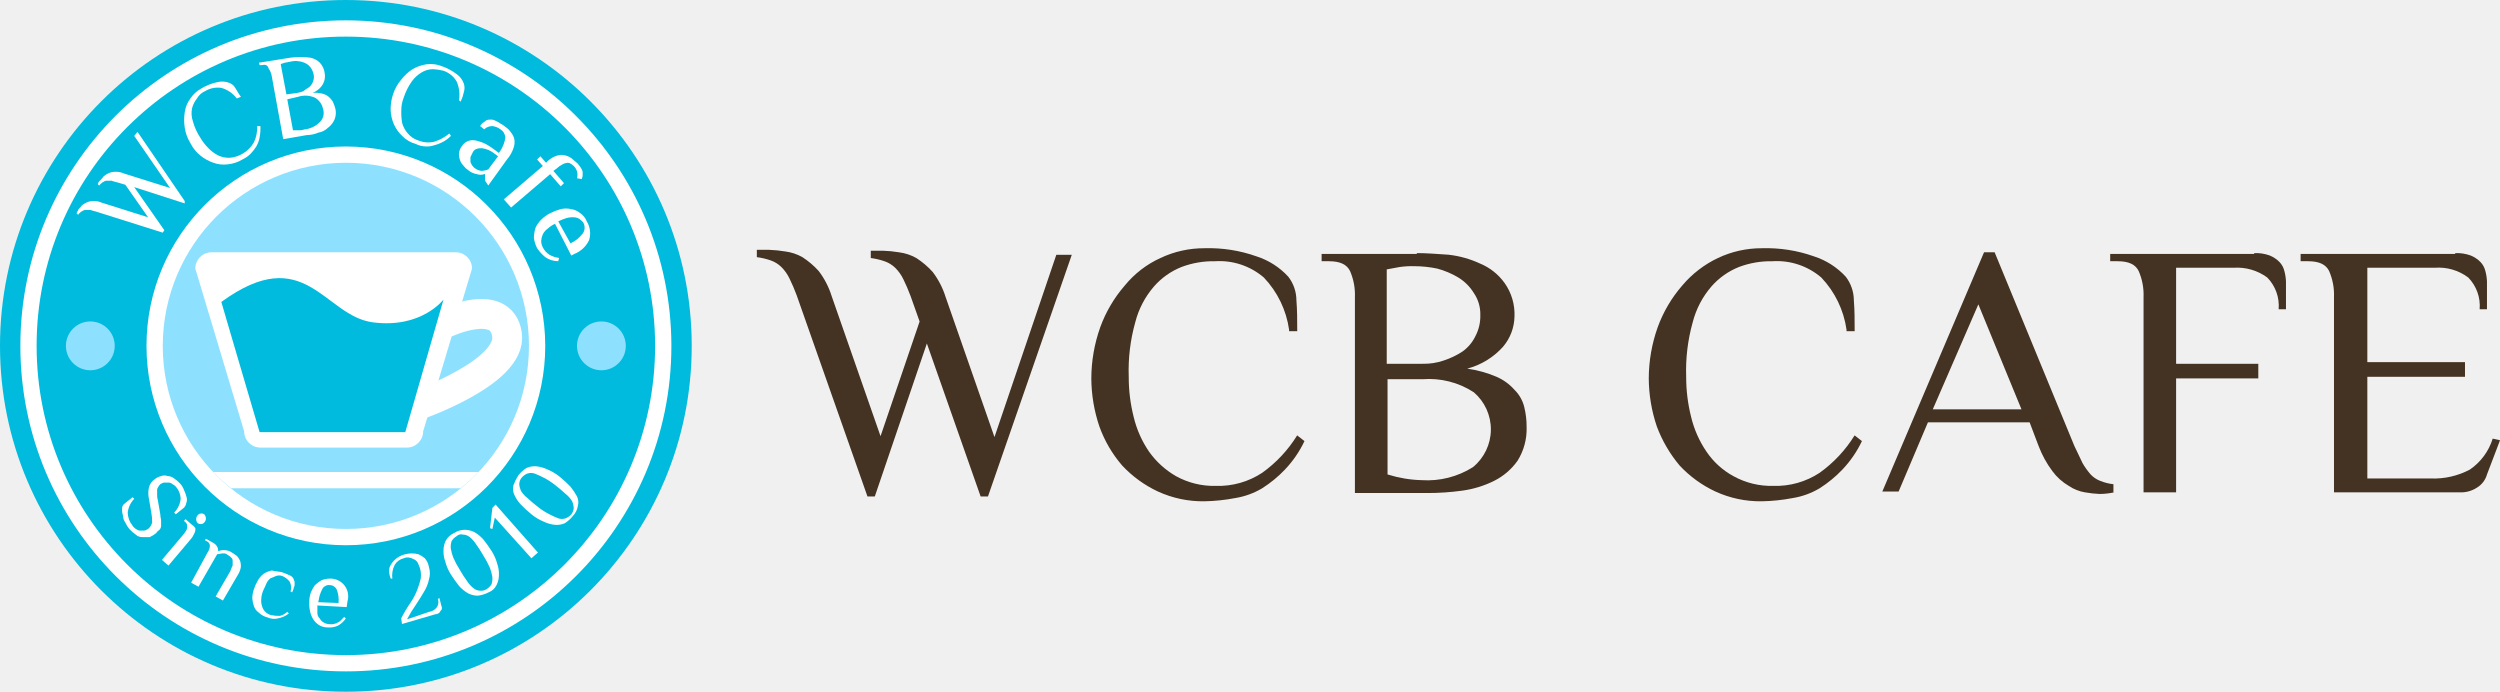
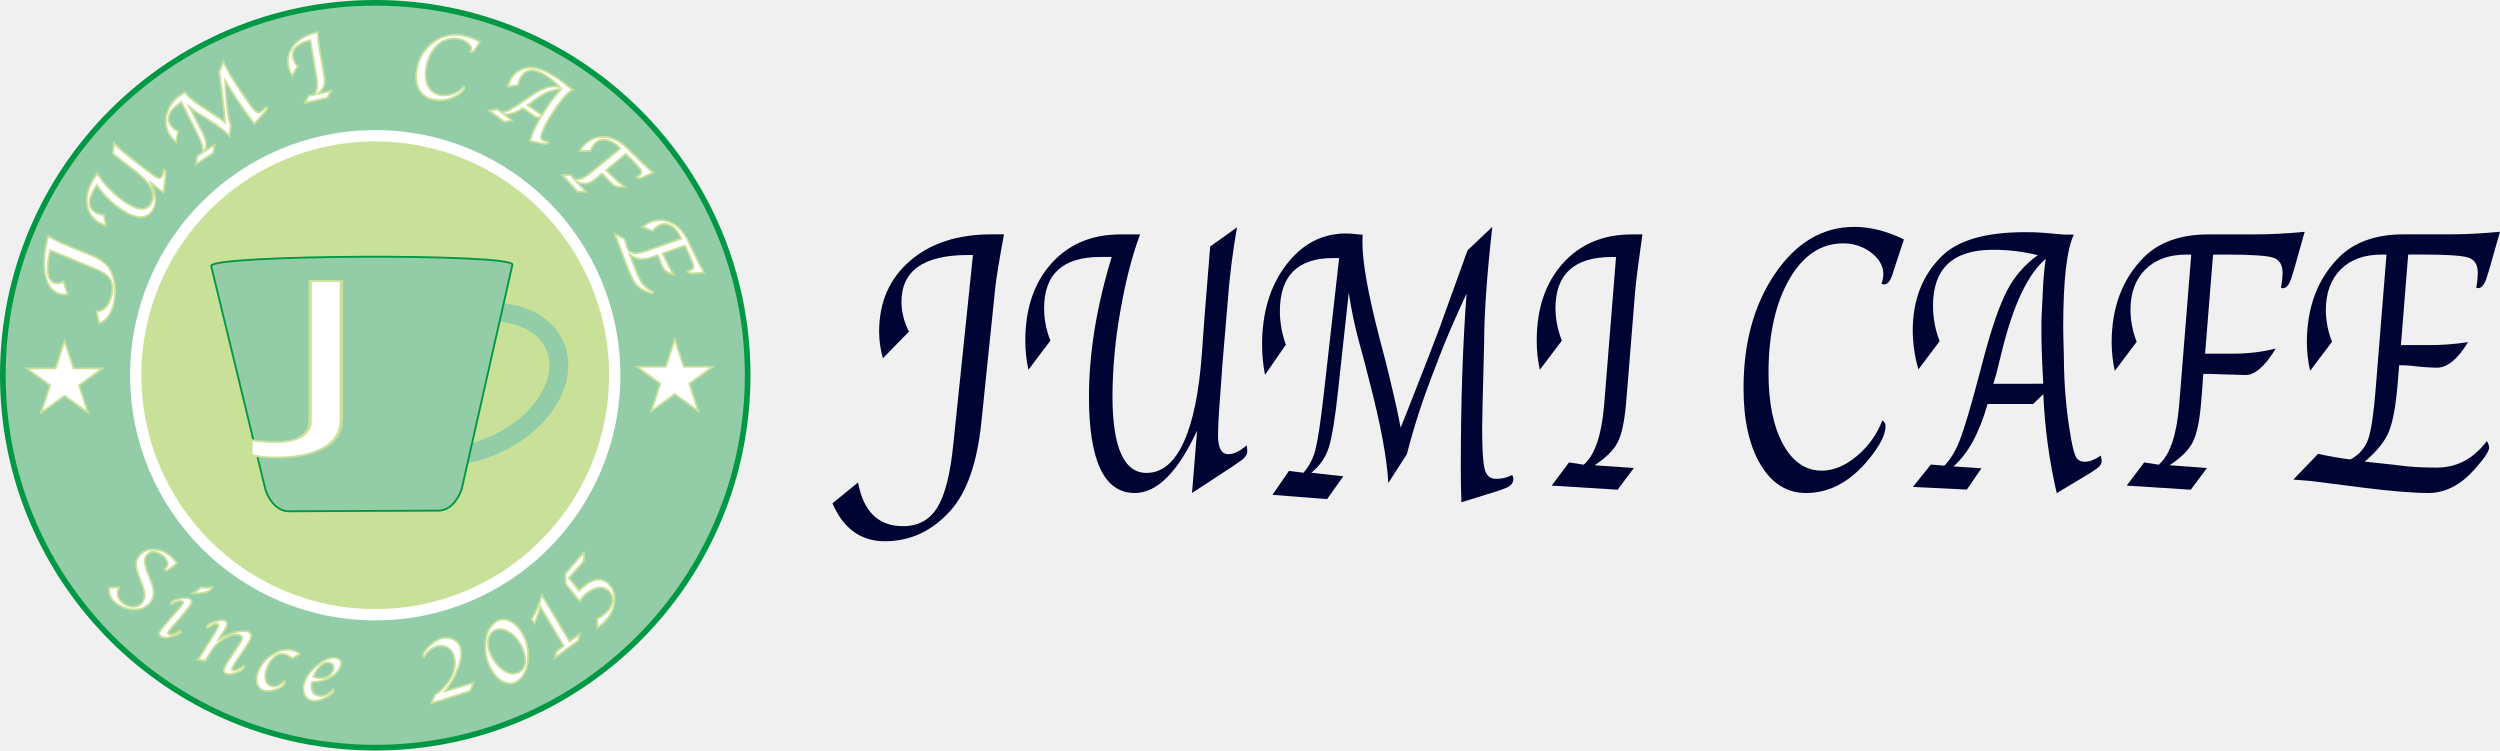
- <svg xmlns="http://www.w3.org/2000/svg" id="Group_23" data-name="Group 23" viewBox="0 0 209.252 57.898">
+ <svg xmlns="http://www.w3.org/2000/svg" id="レイヤー_1" data-name="レイヤー 1" viewBox="0 0 1326.75 398.28">
  <defs>
-     <style>
-       .cls-1 {
-         fill: #432;
-       }
- 
-       .cls-2 {
-         fill: #fff;
-       }
- 
-       .cls-3 {
-         fill: #0bd;
-       }
- 
-       .cls-4 {
-         fill: #8de1ff;
-       }
- 
-       .cls-5 {
-         fill: none;
-         stroke: #fff;
-         stroke-width: 2.5px;
-       }
-     </style>
+     <style>.cls-1,.cls-4{fill:#92cda8;stroke:#009844;}.cls-1,.cls-2,.cls-3,.cls-4,.cls-5,.cls-6,.cls-7{stroke-miterlimit:10;}.cls-1{stroke-width:3px;}.cls-2,.cls-3{fill:#c9e099;}.cls-2{stroke:#fff;stroke-width:6px;}.cls-3{stroke:#92cda8;stroke-width:10px;}.cls-5{font-size:103.67px;font-family:MonotypeCorsiva, Monotype Corsiva;}.cls-5,.cls-6,.cls-7{fill:#fff;stroke:#c9e099;}.cls-7{font-size:52.29px;font-family:KozGoPr6N-Regular-83pv-RKSJ-H, Kozuka Gothic Pr6N;}.cls-8{fill:#000432;}</style>
  </defs>
-   <g id="Group_18" data-name="Group 18" transform="translate(63.348 20.775)">
-     <path id="Path_15" data-name="Path 15" class="cls-1" d="M96.338,34.514a15,15,0,0,0-.613-1.43,3.419,3.419,0,0,0-.681-.954,2.4,2.4,0,0,0-.886-.545A5.769,5.769,0,0,0,93,31.313V30.7h1.022a10.238,10.238,0,0,1,1.362.136,3.941,3.941,0,0,1,1.43.477,6.852,6.852,0,0,1,1.362,1.158,6.8,6.8,0,0,1,1.09,2.112L103.354,46.3l3.27-9.6-.749-2.112a15,15,0,0,0-.613-1.43,3.419,3.419,0,0,0-.681-.954,2.4,2.4,0,0,0-.886-.545,5.769,5.769,0,0,0-1.158-.272v-.613h1.022a10.237,10.237,0,0,1,1.362.136,3.941,3.941,0,0,1,1.43.477,6.852,6.852,0,0,1,1.362,1.158,6.8,6.8,0,0,1,1.09,2.112l4.087,11.716,5.177-15.258h1.294l-7.016,20.23h-.613l-4.5-12.806-4.359,12.806h-.613Z" transform="translate(-93 -30.564)" />
-     <path id="Path_16" data-name="Path 16" class="cls-1" d="M150.652,37.312a7.954,7.954,0,0,0-2.112-4.359,5.715,5.715,0,0,0-4.087-1.362,7.525,7.525,0,0,0-2.793.477,6.012,6.012,0,0,0-2.316,1.635,7.367,7.367,0,0,0-1.567,3,14.961,14.961,0,0,0-.545,4.564,13.573,13.573,0,0,0,.409,3.338,8.745,8.745,0,0,0,1.294,2.929,7.148,7.148,0,0,0,2.248,2.043,6.552,6.552,0,0,0,3.338.817A6.665,6.665,0,0,0,148.4,49.3a10.873,10.873,0,0,0,2.929-3.133l.613.477a9.166,9.166,0,0,1-1.635,2.384,10.128,10.128,0,0,1-1.907,1.567,6.358,6.358,0,0,1-2.248.817,15.089,15.089,0,0,1-2.588.272,9.007,9.007,0,0,1-3.883-.817,9.709,9.709,0,0,1-3-2.18,10.334,10.334,0,0,1-1.907-3.27A12.745,12.745,0,0,1,134.1,41.4a12.918,12.918,0,0,1,.749-4.291,11.132,11.132,0,0,1,2.043-3.474,8.276,8.276,0,0,1,3-2.316,8.533,8.533,0,0,1,3.678-.817,11.962,11.962,0,0,1,4.359.681,6.179,6.179,0,0,1,2.657,1.7,3.253,3.253,0,0,1,.681,1.975c.068.817.068,1.7.068,2.588h-.681Z" transform="translate(-106.104 -30.5)" />
-     <path id="Path_17" data-name="Path 17" class="cls-1" d="M170.37,31.1c.817,0,1.635.068,2.657.136a8.541,8.541,0,0,1,2.657.749,4.756,4.756,0,0,1,2.043,1.635,4.529,4.529,0,0,1,.817,2.793,4.008,4.008,0,0,1-.954,2.52,6.114,6.114,0,0,1-3,1.839,9.678,9.678,0,0,1,2.452.681,4.269,4.269,0,0,1,1.5,1.09,3.031,3.031,0,0,1,.817,1.43,6.862,6.862,0,0,1,.2,1.7,5,5,0,0,1-.749,2.793,5.284,5.284,0,0,1-1.975,1.7,8.625,8.625,0,0,1-2.657.817,21.17,21.17,0,0,1-2.929.2h-6.062V34.778a4.976,4.976,0,0,0-.409-2.18c-.272-.545-.817-.817-1.771-.817H162.4v-.613h7.97Zm.477,9.264a5.079,5.079,0,0,0,1.771-.272,6.63,6.63,0,0,0,1.567-.749,3.368,3.368,0,0,0,1.09-1.294,3.583,3.583,0,0,0,.409-1.771,3.1,3.1,0,0,0-.545-1.839,3.918,3.918,0,0,0-1.294-1.294,6.932,6.932,0,0,0-1.771-.749,9.581,9.581,0,0,0-1.907-.2,7.4,7.4,0,0,0-1.226.068c-.409.068-.749.136-1.09.2v7.9Zm-2.929,1.226v8.038a10.886,10.886,0,0,0,1.43.341,10.162,10.162,0,0,0,1.43.136,7.149,7.149,0,0,0,4.291-1.09,4.085,4.085,0,0,0,.068-6.267,6.879,6.879,0,0,0-4.291-1.09h-2.929Z" transform="translate(-115.128 -30.691)" />
-     <path id="Path_18" data-name="Path 18" class="cls-1" d="M219.152,37.312a7.954,7.954,0,0,0-2.112-4.359,5.715,5.715,0,0,0-4.087-1.362,7.525,7.525,0,0,0-2.793.477,6.013,6.013,0,0,0-2.316,1.635,7.367,7.367,0,0,0-1.567,3,14.962,14.962,0,0,0-.545,4.564,13.574,13.574,0,0,0,.409,3.338,8.745,8.745,0,0,0,1.294,2.929,6.423,6.423,0,0,0,2.248,2.043,6.552,6.552,0,0,0,3.338.817A6.665,6.665,0,0,0,216.9,49.3a10.873,10.873,0,0,0,2.929-3.133l.613.477a9.166,9.166,0,0,1-1.635,2.384,10.128,10.128,0,0,1-1.907,1.567,6.357,6.357,0,0,1-2.248.817,15.089,15.089,0,0,1-2.588.272,9.007,9.007,0,0,1-3.883-.817,9.709,9.709,0,0,1-3-2.18,11.148,11.148,0,0,1-1.907-3.27A12.745,12.745,0,0,1,202.6,41.4a12.919,12.919,0,0,1,.749-4.291,11.133,11.133,0,0,1,2.043-3.474,8.892,8.892,0,0,1,3-2.316,8.533,8.533,0,0,1,3.678-.817,11.962,11.962,0,0,1,4.359.681,6.179,6.179,0,0,1,2.656,1.7,3.253,3.253,0,0,1,.681,1.975c.068.886.068,1.7.068,2.588h-.681Z" transform="translate(-127.945 -30.5)" />
-     <path id="Path_19" data-name="Path 19" class="cls-1" d="M250.713,51.094a6.109,6.109,0,0,1-1.226.136,9.57,9.57,0,0,1-1.226-.136,3.377,3.377,0,0,1-1.362-.545,4.547,4.547,0,0,1-1.362-1.226,8.634,8.634,0,0,1-1.158-2.112l-.749-1.975h-8.514l-2.452,5.79H231.3L239.814,31h.886l6.675,16.212c.272.545.477,1.022.681,1.43a5.768,5.768,0,0,0,.681.954,2.156,2.156,0,0,0,.817.545,4.238,4.238,0,0,0,1.09.272v.681Zm-15.19-6.948h7.425l-3.61-8.787Z" transform="translate(-137.096 -30.659)" />
-     <path id="Path_20" data-name="Path 20" class="cls-1" d="M271.357,31.1a3.433,3.433,0,0,1,1.294.2,2.45,2.45,0,0,1,.817.545,1.624,1.624,0,0,1,.409.749,3.985,3.985,0,0,1,.136.886V35.8H273.4a3.4,3.4,0,0,0-.954-2.657,4.266,4.266,0,0,0-2.793-.817h-4.836v8.038h6.88V41.59h-6.88v9.536h-2.725V34.778a4.977,4.977,0,0,0-.409-2.18c-.272-.545-.817-.817-1.771-.817H259.3v-.613h12.056Z" transform="translate(-146.023 -30.691)" />
-     <path id="Path_21" data-name="Path 21" class="cls-1" d="M295.642,31.1a3.433,3.433,0,0,1,1.294.2,2.449,2.449,0,0,1,.817.545,1.624,1.624,0,0,1,.409.749,3.987,3.987,0,0,1,.136.886V35.8h-.613a3.4,3.4,0,0,0-.954-2.657,4.142,4.142,0,0,0-2.793-.817h-5.654v7.9h8.174v1.226h-8.174v8.514H293.6a6.449,6.449,0,0,0,3.27-.749,4.89,4.89,0,0,0,1.907-2.588l.613.136-1.09,2.861a1.88,1.88,0,0,1-.817,1.09,2.447,2.447,0,0,1-1.5.409h-10.49V34.778a4.977,4.977,0,0,0-.409-2.18c-.272-.545-.817-.817-1.771-.817H282.7v-.613h12.942Z" transform="translate(-153.484 -30.691)" />
-   </g>
-   <g id="Group_22" data-name="Group 22">
-     <path id="Intersection_1_2_" class="cls-2" d="M29.7,59.362A14.227,14.227,0,0,1,28.2,58H50.406a14.226,14.226,0,0,1-1.5,1.362Z" transform="translate(-8.991 -18.493)" />
-     <circle id="Ellipse_11_3_" class="cls-3" cx="28.949" cy="28.949" r="28.949" />
-     <g id="Ellipse_11_2_" transform="translate(1.703 1.703)">
-       <circle id="Ellipse_13" data-name="Ellipse 13" class="cls-3" cx="26.565" cy="26.565" r="26.565" transform="translate(0.681 0.681)" />
-       <g id="Group_19" data-name="Group 19">
-         <path id="Path_22" data-name="Path 22" class="cls-2" d="M29.746,3.862A25.884,25.884,0,1,1,3.862,29.746,25.873,25.873,0,0,1,29.746,3.862m0-1.362A27.246,27.246,0,1,0,56.993,29.746,27.283,27.283,0,0,0,29.746,2.5Z" transform="translate(-2.5 -2.5)" />
-       </g>
-     </g>
-     <g id="Ellipse_11_1_" transform="translate(12.261 12.261)">
-       <circle id="Ellipse_14" data-name="Ellipse 14" class="cls-4" cx="16.007" cy="16.007" r="16.007" transform="translate(0.681 0.681)" />
-       <path id="Path_23" data-name="Path 23" class="cls-2" d="M34.688,19.362A15.326,15.326,0,1,1,19.362,34.688,15.349,15.349,0,0,1,34.688,19.362m0-1.362A16.688,16.688,0,1,0,51.377,34.688,16.715,16.715,0,0,0,34.688,18Z" transform="translate(-18 -18)" />
-     </g>
-     <path id="Path_13_1_" class="cls-5" d="M53.52,39.341s4.7-2.248,5.177.954S51,46.289,51,46.289" transform="translate(-16.261 -12.299)" />
-     <path id="Path_11_1_" class="cls-2" d="M25.362,31H45.8a1.366,1.366,0,0,1,1.362,1.362L43.072,45.985a1.366,1.366,0,0,1-1.362,1.362H29.449a1.366,1.366,0,0,1-1.362-1.362L24,32.362A1.366,1.366,0,0,1,25.362,31Z" transform="translate(-7.652 -9.884)" />
-     <path id="Path_14_1_" class="cls-3" d="M27.2,36.168c-.068-.2,3.2,10.9,3.2,10.9H42.594l3.2-11.1s-1.839,2.452-5.926,1.907S34.215,31.059,27.2,36.168Z" transform="translate(-8.672 -10.897)" />
-     <path id="Intersection_1_1_" class="cls-2" d="M27.7,59.362A14.226,14.226,0,0,1,26.2,58H48.406a14.226,14.226,0,0,1-1.5,1.362Z" transform="translate(-8.354 -18.493)" />
-     <g id="Group_20" data-name="Group 20" transform="translate(6.403 4.768)">
-       <path id="Path_24" data-name="Path 24" class="cls-2" d="M11.035,22.875a4.341,4.341,0,0,1-.477-.136h-.409c-.136,0-.2.068-.341.136-.068.068-.2.136-.272.272L9.4,23.012a.238.238,0,0,0,.068-.136.211.211,0,0,0,.068-.136c.068-.136.2-.2.272-.341a1.425,1.425,0,0,1,.409-.272,1.283,1.283,0,0,1,.545-.136,1.6,1.6,0,0,1,.749.136l3.883,1.226-1.907-2.725-.681-.2a4.34,4.34,0,0,1-.477-.136H11.92c-.136,0-.2.068-.341.136-.068.068-.2.136-.272.272l-.136-.136a.238.238,0,0,0,.068-.136c.068-.068.068-.136.136-.136.068-.136.2-.2.272-.341a1.425,1.425,0,0,1,.409-.272,1.283,1.283,0,0,1,.545-.136,1.6,1.6,0,0,1,.749.136L17.233,20.9l-3-4.359.272-.341,3.951,5.79v.2l-4.223-1.362,2.52,3.61-.136.2Z" transform="translate(-9.4 -9.933)" />
-       <path id="Path_25" data-name="Path 25" class="cls-2" d="M27.036,11.441a2.465,2.465,0,0,0-1.294-.886,2.057,2.057,0,0,0-1.362.272,1.491,1.491,0,0,0-.681.613,2.3,2.3,0,0,0-.409.817,2.05,2.05,0,0,0,.068,1.09,4.7,4.7,0,0,0,.613,1.362,4.373,4.373,0,0,0,.681.886,3.2,3.2,0,0,0,.817.613,2.176,2.176,0,0,0,.954.2,2.5,2.5,0,0,0,1.09-.341,2.561,2.561,0,0,0,.954-.954,2.869,2.869,0,0,0,.272-1.362h.272a4.189,4.189,0,0,1-.068.954,2.44,2.44,0,0,1-.272.749,3.743,3.743,0,0,1-.477.613,2.446,2.446,0,0,1-.681.477,2.9,2.9,0,0,1-1.226.409,2.535,2.535,0,0,1-1.226-.136,3.455,3.455,0,0,1-1.09-.613,3.016,3.016,0,0,1-.817-1.022,3.338,3.338,0,0,1-.477-1.294,4.117,4.117,0,0,1,0-1.294,2.473,2.473,0,0,1,.477-1.158,2.551,2.551,0,0,1,.886-.817,4.373,4.373,0,0,1,1.362-.545,1.669,1.669,0,0,1,1.022.068.916.916,0,0,1,.477.409c.136.2.272.477.477.749Z" transform="translate(-13.617 -7.967)" />
-       <path id="Path_26" data-name="Path 26" class="cls-2" d="M34.388,7.068a5.79,5.79,0,0,1,1.771,0,1.624,1.624,0,0,1,.749.409,1.54,1.54,0,0,1,.409.886,1.362,1.362,0,0,1-.136.886A1.67,1.67,0,0,1,36.3,10a2.807,2.807,0,0,1,.817.068,1.369,1.369,0,0,1,.545.272,1.806,1.806,0,0,1,.341.409,4.693,4.693,0,0,1,.2.545,1.5,1.5,0,0,1-.068.954,1.73,1.73,0,0,1-.545.681,1.554,1.554,0,0,1-.817.409,2.4,2.4,0,0,1-.954.2l-1.975.341L32.89,8.635a1.581,1.581,0,0,0-.272-.681c-.068-.272-.272-.341-.545-.272h-.2l-.068-.2ZM35.07,10c.2-.068.409-.068.545-.2s.341-.2.477-.341a1.1,1.1,0,0,0,.272-.477.945.945,0,0,0,0-.613,1.369,1.369,0,0,0-.272-.545,1.222,1.222,0,0,0-.477-.341A1.989,1.989,0,0,0,35,7.341a1.886,1.886,0,0,0-.613.068c-.136,0-.272.068-.409.068-.136.068-.272.068-.341.136l.477,2.52Zm-.886.545.477,2.588h.477a1.159,1.159,0,0,0,.477-.068,2.1,2.1,0,0,0,1.294-.613,1.06,1.06,0,0,0,.272-1.09,1.408,1.408,0,0,0-.681-.954,1.969,1.969,0,0,0-1.43-.068Z" transform="translate(-16.542 -7)" />
-       <path id="Path_27" data-name="Path 27" class="cls-2" d="M53.722,10.885a2.749,2.749,0,0,0-.2-1.567,2.048,2.048,0,0,0-1.09-.886,4.6,4.6,0,0,0-.954-.136,1.932,1.932,0,0,0-.886.272,2.726,2.726,0,0,0-.817.749,5.077,5.077,0,0,0-.681,1.362,2.824,2.824,0,0,0-.2,1.09,5.156,5.156,0,0,0,.068,1.022,2.243,2.243,0,0,0,.477.886,1.938,1.938,0,0,0,.954.613,2.131,2.131,0,0,0,1.294.068,3.694,3.694,0,0,0,1.226-.681l.136.2a2.607,2.607,0,0,1-.749.545,3.32,3.32,0,0,1-.749.272,1.691,1.691,0,0,1-.613.068,1.814,1.814,0,0,1-.817-.2,2.5,2.5,0,0,1-1.158-.681,3.07,3.07,0,0,1-.681-.954A3.254,3.254,0,0,1,48,11.7a3.966,3.966,0,0,1,.2-1.294,3.572,3.572,0,0,1,.681-1.226,3.887,3.887,0,0,1,.954-.886A3.354,3.354,0,0,1,51,7.887a2.535,2.535,0,0,1,1.226.136,4.589,4.589,0,0,1,1.294.681,1.616,1.616,0,0,1,.613.817,1.155,1.155,0,0,1,0,.681,3.84,3.84,0,0,1-.272.817Z" transform="translate(-21.707 -7.274)" />
-       <path id="Path_28" data-name="Path 28" class="cls-2" d="M58.58,19.809v-.545h-.068a.921.921,0,0,1-.613,0,1.549,1.549,0,0,1-.817-.409c-.136-.068-.2-.2-.341-.341a1.1,1.1,0,0,1-.272-.477,1.5,1.5,0,0,1-.068-.545,1.224,1.224,0,0,1,.272-.613,1.059,1.059,0,0,1,.545-.409,1.161,1.161,0,0,1,.681,0,3.32,3.32,0,0,1,.749.272,5.682,5.682,0,0,1,.817.545l.272.2a2.775,2.775,0,0,0,.409-.749,2.106,2.106,0,0,0,.136-.545.968.968,0,0,0-.136-.409c-.068-.136-.2-.2-.272-.272a1.438,1.438,0,0,0-.681-.272.976.976,0,0,0-.681.272l-.341-.272a.821.821,0,0,1,.341-.341.589.589,0,0,1,.409-.2h.272a1.151,1.151,0,0,1,.341.136,1.489,1.489,0,0,1,.341.2,1.425,1.425,0,0,1,.409.272,1.591,1.591,0,0,1,.477.477,1.369,1.369,0,0,1,.272.545,1.472,1.472,0,0,1-.068.749,2.794,2.794,0,0,1-.545.954l-1.567,2.18Zm1.09-2.043-.272-.2a2.14,2.14,0,0,0-1.09-.477c-.341,0-.613.068-.749.341l-.2.409v.341c0,.136.068.2.136.341.068.068.136.2.272.272a1.087,1.087,0,0,0,.545.2,1.6,1.6,0,0,0,.545-.136Z" transform="translate(-24.386 -9.455)" />
-       <path id="Path_29" data-name="Path 29" class="cls-2" d="M67.758,19.962a.94.94,0,0,0-.272-.2.41.41,0,0,0-.272-.068.968.968,0,0,0-.409.136,2.07,2.07,0,0,0-.477.341l-.272.2.886,1.022-.272.272-.885-1.022-3.27,2.793-.613-.681,3.27-2.793-.477-.545.272-.272.477.545.2-.2a2.046,2.046,0,0,1,.749-.409,1.161,1.161,0,0,1,.681,0,1.369,1.369,0,0,1,.545.272c.136.136.341.272.477.409.272.341.409.545.409.749v.272c0,.068-.068.2-.068.272l-.409-.068A1.013,1.013,0,0,0,67.758,19.962Z" transform="translate(-26.139 -10.834)" />
-       <path id="Path_30" data-name="Path 30" class="cls-2" d="M68.733,29.559,67.371,26.9a2.377,2.377,0,0,0-.613.409,1.277,1.277,0,0,0-.409.477,1.6,1.6,0,0,0-.136.545,1.283,1.283,0,0,0,.136.545,1.608,1.608,0,0,0,.545.613,2.3,2.3,0,0,0,.817.272l-.068.272a1.885,1.885,0,0,1-1.09-.341,3.57,3.57,0,0,1-.681-.749,2.6,2.6,0,0,1-.272-.886,3.419,3.419,0,0,1,.136-.817,2.446,2.446,0,0,1,.477-.681,3.024,3.024,0,0,1,.749-.545,4.729,4.729,0,0,1,.886-.341,1.944,1.944,0,0,1,.885,0,1.512,1.512,0,0,1,.749.341,1.423,1.423,0,0,1,.545.681,1.921,1.921,0,0,1,.2,1.567,2.277,2.277,0,0,1-1.226,1.158Zm-.068-1.022a2.662,2.662,0,0,0,1.022-.817.838.838,0,0,0,.068-.886c-.068-.136-.2-.2-.341-.341a.985.985,0,0,0-.477-.136,1.886,1.886,0,0,0-.613.068,4.7,4.7,0,0,0-.681.272Z" transform="translate(-27.319 -12.938)" />
-     </g>
-     <g id="Group_21" data-name="Group 21" transform="translate(10.217 39.03)">
-       <path id="Path_31" data-name="Path 31" class="cls-2" d="M17.861,63.244a2.39,2.39,0,0,1-.545.341H16.7a.773.773,0,0,1-.545-.2,3.412,3.412,0,0,1-.545-.477,2.39,2.39,0,0,1-.341-.545,1.1,1.1,0,0,1-.2-.613A1.5,1.5,0,0,1,15,61.2a.485.485,0,0,1,.2-.409l.681-.545.136.136a1.981,1.981,0,0,0-.545,1.158,1.812,1.812,0,0,0,.409,1.09c.068.136.2.2.272.272.136.068.2.136.341.136h.341c.136,0,.2-.068.341-.136a.936.936,0,0,0,.341-.545,3.909,3.909,0,0,0-.068-.817l-.2-1.158a2.195,2.195,0,0,1,0-.954,1.152,1.152,0,0,1,.477-.681,1.369,1.369,0,0,1,.545-.272.752.752,0,0,1,.545,0,.906.906,0,0,1,.545.2,2.963,2.963,0,0,1,.477.409,1.483,1.483,0,0,1,.341.545,2.8,2.8,0,0,1,.2.545.752.752,0,0,1,0,.545.777.777,0,0,1-.2.409l-.681.545-.136-.136a1.981,1.981,0,0,0,.545-1.158,1.636,1.636,0,0,0-.409-1.022.94.94,0,0,0-.272-.2.52.52,0,0,0-.341-.136h-.341c-.136,0-.2.068-.341.136a.94.94,0,0,0-.2.272.41.41,0,0,0-.068.272v.341A1.33,1.33,0,0,0,18,60.52l.2,1.158c0,.2.068.409.068.545v.409a.52.52,0,0,1-.136.341C18.065,63.04,17.929,63.108,17.861,63.244Z" transform="translate(-15 -57.659)" />
-       <path id="Path_32" data-name="Path 32" class="cls-2" d="M20.445,67.459l-.545-.477,1.839-2.18c.136-.2.272-.341.272-.545s0-.341-.2-.477l-.068-.068.136-.136.545.477c.136.068.2.2.272.272v.2a1.151,1.151,0,0,1-.136.341,1.425,1.425,0,0,1-.272.409Zm3-3.61a.354.354,0,0,1-.272.136.41.41,0,0,1-.272-.068.494.494,0,0,1,0-.681.354.354,0,0,1,.272-.136.41.41,0,0,1,.272.068.52.52,0,0,1,.136.341A.44.44,0,0,1,23.442,63.849Z" transform="translate(-16.562 -59.149)" />
-       <path id="Path_33" data-name="Path 33" class="cls-2" d="M24.862,67.358a1.087,1.087,0,0,0,.2-.545.424.424,0,0,0-.272-.409l-.136-.068.068-.136.613.341a.8.8,0,0,1,.341.341.51.51,0,0,1,.068.341h.068a1.159,1.159,0,0,1,.477-.068,1.1,1.1,0,0,1,.613.2c.136.068.272.2.409.272a1.425,1.425,0,0,1,.272.409,1.328,1.328,0,0,1,.068.545,1.768,1.768,0,0,1-.272.681l-1.226,2.112-.613-.341,1.226-2.112a3.32,3.32,0,0,1,.2-.477v-.409a.354.354,0,0,0-.136-.272.94.94,0,0,0-.272-.2.5.5,0,0,0-.409-.136c-.136,0-.341.068-.477.068l-1.567,2.725-.613-.341Z" transform="translate(-17.71 -60.138)" />
-       <path id="Path_34" data-name="Path 34" class="cls-2" d="M33.452,70.236a7.067,7.067,0,0,1,.681.272.56.56,0,0,1,.341.341c0,.068.068.136.068.2v.2a.41.41,0,0,1-.068.272c0,.136-.068.2-.136.409l-.136-.068a1.072,1.072,0,0,0-.068-.817,1.483,1.483,0,0,0-.613-.477.746.746,0,0,0-.545,0c-.136.068-.341.136-.477.2a1.222,1.222,0,0,0-.341.477c-.068.2-.2.409-.272.613a2.015,2.015,0,0,0-.136.681,1.328,1.328,0,0,0,.068.545,1.044,1.044,0,0,0,.749.749,3.055,3.055,0,0,0,.749.068,1.392,1.392,0,0,0,.613-.341l.136.136a2.024,2.024,0,0,1-.886.409,1.355,1.355,0,0,1-.886-.068,1.624,1.624,0,0,1-.749-.409,1.059,1.059,0,0,1-.409-.545A2.42,2.42,0,0,1,31,72.416a2.449,2.449,0,0,1,.136-.749,3.651,3.651,0,0,1,.341-.749,1.836,1.836,0,0,1,.477-.545,2.04,2.04,0,0,1,.681-.272C32.907,70.168,33.112,70.168,33.452,70.236Z" transform="translate(-20.101 -61.381)" />
-       <path id="Path_35" data-name="Path 35" class="cls-2" d="M41.133,73.484l-2.452-.136v.613a.618.618,0,0,0,.2.477.821.821,0,0,0,.341.341.985.985,0,0,0,.477.136,1.12,1.12,0,0,0,.681-.136c.2-.068.341-.272.545-.477l.136.136a1.932,1.932,0,0,1-.681.613,1.728,1.728,0,0,1-.817.136,1.373,1.373,0,0,1-.749-.2,1.592,1.592,0,0,1-.477-.477,2.04,2.04,0,0,1-.272-.681A3.054,3.054,0,0,1,38,73.007a2.449,2.449,0,0,1,.136-.749,2.761,2.761,0,0,1,.341-.613,3.778,3.778,0,0,1,.545-.409A2.015,2.015,0,0,1,39.7,71.1a1.485,1.485,0,0,1,1.5,1.907Zm-.681-.341a2.5,2.5,0,0,0-.136-1.09.655.655,0,0,0-.613-.409.51.51,0,0,0-.341.068.532.532,0,0,0-.272.272,3.321,3.321,0,0,0-.2.477c-.068.2-.068.341-.136.613Z" transform="translate(-22.333 -61.7)" />
-       <path id="Path_36" data-name="Path 36" class="cls-2" d="M51.138,72.9a.981.981,0,0,0,.681-.409.781.781,0,0,0,.068-.681l.136-.068.136.545c0,.068.068.136.068.272s0,.136-.068.2-.068.136-.136.2a.52.52,0,0,1-.341.136l-2.793.817-.068-.477a11.98,11.98,0,0,1,.817-1.362A5.4,5.4,0,0,0,50.184,71a6.326,6.326,0,0,0,.272-.886,2.029,2.029,0,0,0-.068-.886,3.32,3.32,0,0,0-.2-.477.68.68,0,0,0-.341-.272.968.968,0,0,0-.409-.136.864.864,0,0,0-.409.068,1.212,1.212,0,0,0-.749.545,1.97,1.97,0,0,0-.2,1.158h-.136a2.106,2.106,0,0,1-.136-.545,1.159,1.159,0,0,1,.068-.477,1.878,1.878,0,0,1,.477-.613,1.856,1.856,0,0,1,.817-.409,2.214,2.214,0,0,1,1.09,0,2.39,2.39,0,0,1,.545.341,1.537,1.537,0,0,1,.341.749,1.741,1.741,0,0,1,0,1.022,3.211,3.211,0,0,1-.409,1.022c-.2.341-.409.681-.681,1.09a11.847,11.847,0,0,0-.749,1.226Z" transform="translate(-25.458 -60.712)" />
-       <path id="Path_37" data-name="Path 37" class="cls-2" d="M55.386,65.372a1.649,1.649,0,0,1,.886-.272,1.814,1.814,0,0,1,.817.2,2.969,2.969,0,0,1,.749.613,11.558,11.558,0,0,1,.681.954A3.8,3.8,0,0,1,59,67.961a2.482,2.482,0,0,1,.136.954,1.814,1.814,0,0,1-.2.817,1.218,1.218,0,0,1-.681.613,2.6,2.6,0,0,1-.886.272,1.814,1.814,0,0,1-.817-.2,2.97,2.97,0,0,1-.749-.613,11.556,11.556,0,0,1-.681-.954,3.8,3.8,0,0,1-.477-1.09A2.482,2.482,0,0,1,54.5,66.8a1.814,1.814,0,0,1,.2-.817A1.491,1.491,0,0,1,55.386,65.372Zm.2.272a1.157,1.157,0,0,0-.409.409,1.512,1.512,0,0,0-.068.613,4.188,4.188,0,0,0,.2.749,7.865,7.865,0,0,0,.545,1.022c.2.341.409.681.613.954A2.473,2.473,0,0,0,57.02,70a.906.906,0,0,0,.545.2.819.819,0,0,0,.545-.136,1.157,1.157,0,0,0,.409-.409,1.512,1.512,0,0,0,.068-.613,4.188,4.188,0,0,0-.2-.749,7.865,7.865,0,0,0-.545-1.022c-.2-.341-.409-.681-.613-.954a2.473,2.473,0,0,0-.545-.613.906.906,0,0,0-.545-.2A.53.53,0,0,0,55.59,65.645Z" transform="translate(-27.594 -59.787)" />
-       <path id="Path_38" data-name="Path 38" class="cls-2" d="M64.219,66.019l-.545.477L60.609,63.09l-.2.954-.2-.068.2-1.7L60.677,62Z" transform="translate(-29.412 -58.799)" />
-       <path id="Path_39" data-name="Path 39" class="cls-2" d="M63.488,58.049a2.768,2.768,0,0,1,.681-.613,1.728,1.728,0,0,1,.817-.136,2.924,2.924,0,0,1,.954.272,4.065,4.065,0,0,1,1.022.613,10.476,10.476,0,0,1,.886.817,5.682,5.682,0,0,1,.545.817,1.139,1.139,0,0,1,.068.817,1.549,1.549,0,0,1-.409.817,2.768,2.768,0,0,1-.681.613,1.728,1.728,0,0,1-.817.136,2.924,2.924,0,0,1-.954-.272,4.065,4.065,0,0,1-1.022-.613,10.476,10.476,0,0,1-.886-.817,2.85,2.85,0,0,1-.545-.817,1.139,1.139,0,0,1-.068-.817A4.478,4.478,0,0,1,63.488,58.049Zm.272.2a.906.906,0,0,0-.2.545,1.6,1.6,0,0,0,.136.545,2.207,2.207,0,0,0,.545.613c.2.2.545.477.886.749a5.483,5.483,0,0,0,.954.613,6.638,6.638,0,0,0,.749.341.945.945,0,0,0,.613,0,1.222,1.222,0,0,0,.477-.341.906.906,0,0,0,.2-.545,1.6,1.6,0,0,0-.136-.545,2.207,2.207,0,0,0-.545-.613c-.2-.2-.545-.477-.886-.749a5.483,5.483,0,0,0-.954-.613,6.637,6.637,0,0,0-.749-.341.945.945,0,0,0-.613,0A1.222,1.222,0,0,0,63.76,58.254Z" transform="translate(-30.315 -57.3)" />
-     </g>
-   </g>
-   <circle id="Ellipse_9_2_" class="cls-4" cx="2.043" cy="2.043" r="2.043" transform="translate(5.517 26.906)" />
-   <circle id="Ellipse_9_1_" class="cls-4" cx="2.043" cy="2.043" r="2.043" transform="translate(48.294 26.906)" />
+   <circle class="cls-1" cx="199.14" cy="199.14" r="197.64" />
+   <circle class="cls-2" cx="199.14" cy="199.14" r="127.1" />
+   <ellipse class="cls-3" cx="260.09" cy="254.56" rx="50.84" ry="35.43" transform="translate(-92.04 73.77) rotate(-23.45)" />
+   <path class="cls-4" d="M153.13,310.79,124.31,192c-2.15-6.18,161.94-6.88,159.83-.68l-26.9,119c-2.39,7-7.12,11.41-12.29,11.43l-79.47.34C160.31,322.14,155.55,317.77,153.13,310.79Z" transform="translate(-12.22 -50.76)" />
+   <text class="cls-5" transform="translate(147.59 223.12) scale(1.78 1)">J</text>
+   <path class="cls-6" d="M45.88,200.19l2.25,6.65a8.62,8.62,0,0,1-3.71,0q-5.87-1.31-7.87-9t.52-19.08L37.7,176q4.84,2.77,6.56,3.49l17.36,7.18q7.73,3.22,10.12,9.48a26.64,26.64,0,0,1,.82,15.65q-1.8,8.11-7.66,10.65l-1.5-6.36q6.23-.51,8.06-8.8,1.14-5.1-.77-8.23c-1.26-2.1-3.79-3.91-7.58-5.46l-24.21-10-.25,1.11Q35.33,199.61,41.58,201A6.18,6.18,0,0,0,45.88,200.19Z" transform="translate(-12.22 -50.76)" />
+   <path class="cls-6" d="M67.29,164.82l1.21,5.63a14.09,14.09,0,0,1-3.68-1.57,13,13,0,0,1-6.43-9.72q-.82-6.27,3.44-13.18l2-3.17a46.59,46.59,0,0,0,7.07,8.76,50.25,50.25,0,0,0,9,7.24q9,5.53,12.37.05,2.28-3.69.1-8.16t-8.67-9.39c-2-1.49-3.26-2.47-3.86-2.94l-7.63-6,.42-5.69a75.39,75.39,0,0,0,7.91,7l6.47,5.06,2.31,1.76,2.84,2.16a34.66,34.66,0,0,0,2.85,2q2.17,1.34,3.19-.31a6.66,6.66,0,0,0,.78-3.57l.31.1a2.28,2.28,0,0,1,.44.21c.42.26.57.9.45,1.93l-.16,1.67L99,153l-6.75-5.29q4.39,9.12,1.08,14.49-4.53,7.35-15.73.45a49.41,49.41,0,0,1-14-13.68l-1.13,1.83q-5.57,9,.41,12.73A9.34,9.34,0,0,0,67.29,164.82Z" transform="translate(-12.22 -50.76)" />
+   <path class="cls-6" d="M106.71,120.4l-1,5.67a13.9,13.9,0,0,1-5.2-14.16,17.62,17.62,0,0,1,7.22-10.47q1-.7,1.77-1.17c.35-.21.58-.36.69-.44l.26-.2c.28.41.49.71.62.88q2.33,3.18,10.26,8.18l2.65,1.67,1.79,1.19,2.34,1.58q1.86,1.23,3.53,2.56l-.22-2.55c-.26-2.83-.52-5.39-.76-7.68l-.54-5-.55-4-.64-4.85c-.05-.44-.18-1.34-.37-2.7l2.16-5.42a94.46,94.46,0,0,0,7.73,13.3l4.67,6.93,1.79,2.58a16.51,16.51,0,0,0,3.52,3.9,2.16,2.16,0,0,0,2.53-.32,9.79,9.79,0,0,0,2.31-2.33.91.91,0,0,1,.5.29q.51.69-.66,2l-.9,1.07-5,5.5c-1-1.24-1.92-2.41-2.72-3.49a207.73,207.73,0,0,1-12.75-19.34c.08,4.08.26,7.31.52,9.69l.33,3a73.33,73.33,0,0,0,2.08,11.43L134,123q-3.15-3.67-11.1-8.67l-2.33-1.49c-.29-.16-1-.59-2.07-1.26a41.75,41.75,0,0,1-5.75-4.15l5.8,11.42a32.45,32.45,0,0,1,3,7.36,7.58,7.58,0,0,1-.82,4.8l5.43-3.4-.83,4.34-9.12,6,.79-4.5,2.47-1.5a7,7,0,0,0,.12-3.89,44.77,44.77,0,0,0-3-6.89l-8.14-16.29-1,.71q-8.57,6.29-4.41,12A9.11,9.11,0,0,0,106.71,120.4Z" transform="translate(-12.22 -50.76)" />
+   <path class="cls-6" d="M170.2,85.89l-2.9,5a14,14,0,0,1-1.66-3.64,13,13,0,0,1,1.79-11.52q3.6-5.17,11.41-7.43l1.94-.56q.51,5.94.85,7.94l2.12,12.39.47,2.81a11.84,11.84,0,0,1-.06,5.47,11.25,11.25,0,0,1-3.31,4.22l7.21-1.68-2.12,3.69-12.1,2.9,2.26-3.95,2.76-.47q2.46-2.76,1.46-8.79l-.42-2.46-3-17.72-.76.22q-10.22,2.94-8.28,9.68A9.27,9.27,0,0,0,170.2,85.89Z" transform="translate(-12.22 -50.76)" />
+   <path class="cls-6" d="M258.37,96.6a.87.87,0,0,1,.42.91c-.21,1.1-1.5,2.37-3.87,3.79a17.41,17.41,0,0,1-12.56,2.36,10.57,10.57,0,0,1-7.71-5.44q-2.42-4.43-1.19-10.87a22,22,0,0,1,8.84-14.3,19.67,19.67,0,0,1,15.81-3.43A28.09,28.09,0,0,1,267,73.05l-2.38,3.37-.68,1c-.57.77-1.14,1.11-1.73,1a2.7,2.7,0,0,1-.51-.17,3.23,3.23,0,0,0,.59-1.21c.22-1.11-.35-2.23-1.69-3.35a10.75,10.75,0,0,0-5-2.24,12.32,12.32,0,0,0-10.87,2.93q-4.75,4.11-6.23,11.85-1.14,6,.86,10.07a8.7,8.7,0,0,0,6.51,4.92,12.53,12.53,0,0,0,6.83-.71A12.8,12.8,0,0,0,258.37,96.6Z" transform="translate(-12.22 -50.76)" />
+   <path class="cls-6" d="M287.22,95.89l-5.49.87a14.66,14.66,0,0,1,2.16-4.93,12,12,0,0,1,10.35-5.24q5.64,0,14.77,6.32c1,.72,1.92,1.37,2.68,2,2.06,1.65,3.12,2.49,3.18,2.53l1.47,1q-3.42,1.42-8.85,9.2l-.74,1.11-1.59,2.46a47.58,47.58,0,0,0-5.12,9.62,8.21,8.21,0,0,0-.76,2.83,2.05,2.05,0,0,0,1,1.47,6.82,6.82,0,0,0,2.91,1,1.88,1.88,0,0,1-.26.69q-.36.53-1.44.33l-1.32-.21-6.72-1.35A54.53,54.53,0,0,1,299.15,113h-2.37l-7-4.91q-5.36,3.55-10.16,3.31l4.19,3.23-3.93.82-8.15-6.13,4.54-.57,2,1.59a10.37,10.37,0,0,0,4.47-1.25,82.48,82.48,0,0,0,8.12-5.24l1.83-1.3a40.33,40.33,0,0,1,9-5.09,16.12,16.12,0,0,1,7.49-.65,47.12,47.12,0,0,0-6.51-5.44q-9.28-6.47-13.65-.21A10.2,10.2,0,0,0,287.22,95.89Zm12.69,16q2.25-3.84,3.82-6.1c.54-.76,1-1.38,1.35-1.85l1.86-2.31a32.66,32.66,0,0,1,3.12-3.48q-5.85-.36-13.89,5.54l-2.67,2-1.32.85Z" transform="translate(-12.22 -50.76)" />
+   <path class="cls-6" d="M333.87,141.1l3.92,3.83a46.08,46.08,0,0,0,6.09,5q-4.68.47-6.58-1.4L335.78,147,334,145.19l-1.38-1.42-1-.93-1.43,1.21-1.76,1.43a12,12,0,0,1-4.76,2.64,11.09,11.09,0,0,1-5.33-.8l4.77,5.2-4.25,0-8.25-8.85,4.57,0,1.75,2.15c2.41.51,5.19-.51,8.37-3.08l1.95-1.59,14.15-11.59-.62-.6q-3.54-3.46-7-4a6.47,6.47,0,0,0-5.9,2,9.24,9.24,0,0,0-2.2,3.92l-5.74,0a14,14,0,0,1,14.64-7.3q5.35.74,11.06,6.33l6.05,5.91q3.39,3.31,7.16,6.51l-5.13,2.32-.95.4c-1,.42-1.75.4-2.23-.07a3.53,3.53,0,0,1-.25-.28,9.58,9.58,0,0,0,1.64-1.25,2,2,0,0,0,.2-2.76,55,55,0,0,0-6.05-6.5l-1.76-1.72Z" transform="translate(-12.22 -50.76)" />
+   <path class="cls-6" d="M358.6,173.32l-5.38-2a13.85,13.85,0,0,1,16.24-1.86q4.79,2.52,8.25,9.75l3.64,7.6q2.06,4.27,4.52,8.59l-5.63.41-1,0c-1.1,0-1.79-.22-2.07-.82a2.73,2.73,0,0,1-.14-.33,10.19,10.19,0,0,0,2-.63,2,2,0,0,0,1.13-2.52,53.73,53.73,0,0,0-3.45-8.17l-1.08-2.24-11.76,4.12,2.16,4.5a65.65,65.65,0,0,0,3.69,6.76q-4.41-1.12-5.7-3.8-.72-1.52-1.81-4.36c-.31-.78-.54-1.32-.69-1.63l-.27-.56-2.1.74a19.16,19.16,0,0,1-6.92,1.44A12.66,12.66,0,0,1,346.5,186l2,5.23.8,2.14c.58,1.5,1.36,3.25,2.33,5.27a13,13,0,0,0,7.34,6.92,1.46,1.46,0,0,1-.64.79c-.43.2-1.71-.19-3.83-1.2a13.48,13.48,0,0,1-6.69-6.45q-1.89-3.93-4.76-11.65l-3.32-9c-.13-.3-.56-1.36-1.31-3.19l5.2,2.68c.47,1.65,1.11,3.58,1.94,5.81a5.87,5.87,0,0,0,3.94,1.85,25.73,25.73,0,0,0,7.1-1.8l17.16-6-.38-.8c-1.43-3-3.15-5-5.18-6.11a6.55,6.55,0,0,0-6.27-.1A9.21,9.21,0,0,0,358.6,173.32Z" transform="translate(-12.22 -50.76)" />
+   <text class="cls-7" transform="translate(10.82 218.77)">★</text>
+   <text class="cls-7" transform="translate(334.67 217.91)">★</text>
+   <path class="cls-6" d="M70.23,362.59l5.08-.13q-2.22,6,3.44,9.19a7.72,7.72,0,0,0,5.37,1.07,5.56,5.56,0,0,0,3.95-2.85q1.83-3.21-.26-8.6l-1.45-3.71a29.25,29.25,0,0,1-1.94-6.67,6.8,6.8,0,0,1,.89-4.1,8.56,8.56,0,0,1,6.33-4.35,13,13,0,0,1,8.7,1.8,16.08,16.08,0,0,1,5.72,5.49l-3,2.22-1.32,1c-.77.59-1.37.75-1.81.5a1.23,1.23,0,0,1-.48-.56,7.07,7.07,0,0,0,1.43-1.64,3.17,3.17,0,0,0-.2-3.27,8.38,8.38,0,0,0-3.33-3.17c-3.49-2-6.06-1.54-7.7,1.35a5.4,5.4,0,0,0-.54,3.65A43.84,43.84,0,0,0,91.47,357l1.14,3q2.2,5.67.12,9.34a9.5,9.5,0,0,1-7.24,4.79,15.43,15.43,0,0,1-10-2.16Q69.24,368.41,70.23,362.59Z" transform="translate(-12.22 -50.76)" />
+   <path class="cls-6" d="M107.87,385.53c.24.48.29.83.15,1-.33.52-1.6,1.14-3.82,1.86q-4.5,1.49-6.65.1-1.58-1-.24-3.09c.38-.58,1.75-2.25,4.11-5l4.59-5.31,1.16-1.34.93-1.07a12.2,12.2,0,0,0,.92-1.2c.46-.72.49-1.2.09-1.46q-1.68-1.06-6,1.37a1.18,1.18,0,0,1,.06-1q.84-1.31,4.68-2c2.55-.45,4.31-.36,5.27.25s1.14,1.78.19,3.27c-.19.29-.62.84-1.3,1.65L110.94,375l-1.35,1.59-4.82,5.57-1.09,1.24a28.48,28.48,0,0,0-2,2.55q-.59.91-.06,1.26Q103.39,388.34,107.87,385.53Zm6.65-19.84,4.66-3.3a12.5,12.5,0,0,0,5.7-.19,1.21,1.21,0,0,1-.18.76Q122.85,365.84,114.52,365.69Z" transform="translate(-12.22 -50.76)" />
+   <path class="cls-6" d="M121.26,401.31l-4.12-.25.38-.61,1-1.62,1-1.52,6.33-10.1.73-1.15c.54-.91,1-1.65,1.24-2.24q.7-1.47,0-1.83c-1.15-.55-3,.16-5.59,2.13-.21-.46-.27-.8-.16-1q.66-1.38,4.33-2.55t5.12-.47c1.32.63,1.57,1.8.76,3.48-.21.43-.52,1-.94,1.67L130.19,387l-.94,1.47-1,1.55a33.6,33.6,0,0,1,9.16-3.83q4.5-1.08,6.78,0c1.49.71,1.74,2.11.74,4.17a26.43,26.43,0,0,1-1.6,2.71l-5.38,8a32.17,32.17,0,0,0-2.34,3.88c-.38.8-.35,1.3.08,1.51q1.59.76,5.94-2.33c.26.41.33.74.21,1-.48,1-2,1.89-4.45,2.69s-4.28.93-5.35.41-1.39-1.72-.56-3.44a43.53,43.53,0,0,1,3-5l3.49-5.18a35.22,35.22,0,0,0,2.46-4.11q.87-1.81-.39-2.43c-2-.94-4.59-.57-7.89,1.13a19.07,19.07,0,0,0-7.65,6.87Z" transform="translate(-12.22 -50.76)" />
+   <path class="cls-6" d="M171.27,397.84l-3.88,2.37a10.25,10.25,0,0,0-3.43-2.06,6,6,0,0,0-5.9,1,13.66,13.66,0,0,0-4.34,6.73,10,10,0,0,0-.49,5.74,4.19,4.19,0,0,0,2.76,3.18q3.6,1.23,7.26-2.78a1.76,1.76,0,0,1,.16,1.27q-.69,2-4.65,3.39t-6.58.49a5.31,5.31,0,0,1-3.43-3.43,8.63,8.63,0,0,1,.18-5.78,18.35,18.35,0,0,1,8.15-9.92q6-3.67,11.19-1.9A7.89,7.89,0,0,1,171.27,397.84Z" transform="translate(-12.22 -50.76)" />
+   <path class="cls-6" d="M189,416.45a1.27,1.27,0,0,1,.35,1.16c-.14.51-.89,1.24-2.28,2.19q-5.52,3.75-9.64,2.65a5.29,5.29,0,0,1-3.61-3.1,8.08,8.08,0,0,1-.26-5.55q1.5-5.62,7.3-10.24t10-3.51c2,.54,2.72,1.88,2.15,4-.65,2.42-2.45,4.46-5.41,6.14a19.73,19.73,0,0,1-9.86,2.51q-1.1,6.06,3.1,7.18T189,416.45Zm-10.4-6.69a4.52,4.52,0,0,0,1.24.6,8.49,8.49,0,0,0,5.86-.45,5.76,5.76,0,0,0,3.47-3.77q.76-2.89-2.17-3.67-2.12-.57-4.51,1.5A14.85,14.85,0,0,0,178.55,409.76Z" transform="translate(-12.22 -50.76)" />
+   <path class="cls-6" d="M241.13,424l1.93-4.53a25.31,25.31,0,0,0,9-10.13,14.13,14.13,0,0,0,.87-11,7,7,0,0,0-3.77-4.21,7.41,7.41,0,0,0-5.78-.14,11.61,11.61,0,0,0-6.1,5.55,2.93,2.93,0,0,1-.49-.67c-.36-1,.57-2.57,2.79-4.76a18.46,18.46,0,0,1,6.47-4.42,8.36,8.36,0,0,1,6.27.22,7.07,7.07,0,0,1,4.17,4.21q1.41,3.91-1,10.75a41.79,41.79,0,0,1-7.22,12.76l15.18-4.49-1.79,4.36Z" transform="translate(-12.22 -50.76)" />
+   <path class="cls-6" d="M275.18,409.27a23.44,23.44,0,0,1-5.42-15.09q-.13-8.73,5-13a6.8,6.8,0,0,1,6.18-1.47,11.88,11.88,0,0,1,6.43,4.32,22.63,22.63,0,0,1,5.12,14.85q0,8.76-5,12.94a6.9,6.9,0,0,1-6.1,1.46A11,11,0,0,1,275.18,409.27Zm11.06-19.64a13.33,13.33,0,0,0-6.58-4.66,6.37,6.37,0,0,0-6.08,1.19q-2.91,2.43-2.22,7.43a19.22,19.22,0,0,0,4.58,9.68,13.56,13.56,0,0,0,6.63,4.74,6.36,6.36,0,0,0,6.09-1.2q2.91-2.43,2.21-7.44A19.41,19.41,0,0,0,286.24,389.63Z" transform="translate(-12.22 -50.76)" />
+   <path class="cls-6" d="M311.38,393.55,299,372.78a50.93,50.93,0,0,1-1.67,5l-1.2,3.15-.28.71-1.42-2.41a50.49,50.49,0,0,0,5.33-12.7l14.75,24.68,5.4-4-.74,3.38-12.47,9.31.79-3.41Z" transform="translate(-12.22 -50.76)" />
+   <path class="cls-6" d="M329.33,383.85l-.18-4.69a19.29,19.29,0,0,0,5.53-4.1,9.27,9.27,0,0,0,2.58-5.84,6.11,6.11,0,0,0-2.18-5,6.67,6.67,0,0,0-6.48-1.35,15.13,15.13,0,0,0-7.31,5,23.61,23.61,0,0,0-1.48,1.91l-7.35-9.09-.26-5.44L322,344l.14,4.41-8,9.08,5.34,6.78q9.29-9.31,15.38-4a10.75,10.75,0,0,1,3.51,8.94,16,16,0,0,1-4.19,10.24A21.86,21.86,0,0,1,329.33,383.85Z" transform="translate(-12.22 -50.76)" />
+   <path class="cls-8" d="M494.62,226.73l-13.85,14.15a52.34,52.34,0,0,1-2-14.06q0-23.4,16.29-37.54t43.27-14.15h6.71q-3.83,20.76-4.59,27.93L533,275.16q-3.4,32.1-16.3,46.52Q502.12,338,481.84,338q-19.18,0-27.84-20.13l13.59-11.07Q471.84,330,491.46,330q12.06,0,18.18-9.89t8.49-33.46L528.57,186.1h-2.63q-35.33,0-35.32,24.94A34.42,34.42,0,0,0,494.62,226.73Z" transform="translate(-12.22 -50.76)" />
+   <path class="cls-8" d="M569.66,231.53,558,247a73.53,73.53,0,0,1-1.65-15.37q0-25.56,13.79-41t36.63-15.46h10.49q-6.47,17.24-10.56,41.2a264.75,264.75,0,0,0-4.1,44.37q0,41,18.11,41,12.23,0,19.7-16.29t9.7-47.79q1-14.35,1.35-18.72l3-37.34,14.24-10.2a392.53,392.53,0,0,0-5,40.34L661,243.42c-.1,1.12-.36,4.86-.79,11.2l-1,13.78q-.57,7.83-.58,13.48,0,9.9,5.46,9.91,4.32,0,9.7-4.66c.1.53.17.92.22,1.19a17.85,17.85,0,0,1,.14,1.88c0,1.92-1.32,3.73-4,5.45L666,298.53,644.82,312.4l2.7-33.1q-15.37,33.1-33.11,33.1-24.28,0-24.28-51.1,0-34.56,12.07-74.18h-6q-29.88,0-29.88,27.26A46.61,46.61,0,0,0,569.66,231.53Z" transform="translate(-12.22 -50.76)" />
+   <path class="cls-8" d="M694.63,233.7l-11.07,16a83.62,83.62,0,0,1-1.56-16q0-25.47,12.71-42.26t31.95-16.78a33.58,33.58,0,0,1,5.63.41,20.24,20.24,0,0,0,2.17.2h.88c-.05,2-.07,3.43-.07,4.31q0,15.82,9.14,50.94l3.07,11.7c.41,1.64,1.06,4.35,2,8.11L752,261q2,8.43,3.54,16.74l3.53-8.83q5.84-14.69,10.46-26.7l6.65-17.35,5.16-14.38,6.24-17.25q.88-2.36,3.47-9.65l13.15-12.42q-4.35,38.29-4.34,61.5L799,266.25l-.2,12.63q0,16,1.39,21t5.94,5a17.87,17.87,0,0,0,8.63-2.06,5,5,0,0,1,.61,2.16q0,3.39-4.63,5l-3.61,1.33-19.33,6q-.35-9.64-.34-17.76,0-52.38,3.07-93-9.36,20.13-14.11,32.65l-4.08,10.58a380.81,380.81,0,0,0-13.5,42L749,307.12q-1-19.41-10.16-54.53l-2.66-10.37q-.54-1.84-2.45-9A229.23,229.23,0,0,1,728,206.08l-5.54,50.81q-2.41,22.89-5,31.15a27.68,27.68,0,0,1-9.34,13.6l17,1.88-8.61,12.12-29-2.26,8.76-12.73,7.68,1a29.27,29.27,0,0,0,6.38-12.32q1.9-7.29,4.42-29.46l8.15-72.16h-3.2q-28.25,0-28.25,28.23A52.51,52.51,0,0,0,694.63,233.7Z" transform="translate(-12.22 -50.76)" />
+   <path class="cls-8" d="M841.11,231.53,829.4,247a73.53,73.53,0,0,1-1.65-15.37q0-25.56,13.78-41t36.63-15.46h5.68q-3.24,22.69-3.88,30.53l-3.89,48.46-.94,11q-1.21,14.07-4.4,20.31t-12.24,12.2l20.81,1.48-8.61,11.5-35-2.18,9.2-12.29,7.83,1.19q8.76-7.63,10.77-31.22l.79-9.62,5.57-69.38h-2.23q-29.92,0-29.92,27.26A46.81,46.81,0,0,0,841.11,231.53Z" transform="translate(-12.22 -50.76)" />
+   <path class="cls-8" d="M1011.2,273.85a3.57,3.57,0,0,1,1.66,3.17q0,6.54-8.7,17.25-14.71,18.14-33.47,18.13-15.15,0-24.17-15.11t-9-40.59q0-36.37,16.88-60.95t41.88-24.58q12.72,0,26.36,6.64l-4.81,14.57-1.36,4.26c-1.15,3.37-2.57,5.05-4.24,5.05a5.72,5.72,0,0,1-1.51-.29,16.93,16.93,0,0,0,1-5q0-6.62-6.44-11.55a24,24,0,0,0-15-4.93q-17.53,0-28.51,19.11t-11,49.71q0,23.68,7.7,37.74t20.57,14.06q9.27,0,18.51-7.68A45.84,45.84,0,0,0,1011.2,273.85Z" transform="translate(-12.22 -50.76)" />
+   <path class="cls-8" d="M1041.59,231.82l-11.28,15a76.72,76.72,0,0,1-3-20.52q0-24.57,15.45-39.64,12.93-12.69,44.25-12.69,5.31,0,9.34.3,11.13,1,11.42,1h5q-5.6,12.08-5.6,48.92l.07,5.15.29,11.39a249.89,249.89,0,0,0,3.66,42q1.44,8.32,2.81,10.69t4.74,2.38q3.66,0,8.33-3.27a10.37,10.37,0,0,1,.5,2.78q0,2.48-2.8,4.26l-3.38,2.28-17.67,10.6a285.53,285.53,0,0,1-7.11-52.53l-5.46,5.26h-24.13q-6.61,23.19-18.1,33.1l14.86,1-7.75,11.3-28.66-1.39,9.55-11.89,7.18.59q4.89-4.95,8.34-13.91t10.27-34.71l2.15-8.22q6.61-24.86,12.57-36.19a52.83,52.83,0,0,1,16.24-18.67,96.29,96.29,0,0,0-23.78-2.87q-31.82,0-31.82,29.63A51.5,51.5,0,0,0,1041.59,231.82Zm55,22.6q-1-17.22-1-27.91c0-3.63,0-6.59.15-8.9l.57-11.48a174.22,174.22,0,0,1,1.58-18q-14.07,11.88-23.13,48.5-2.58,10.59-3,12.17l-1.65,5.64Z" transform="translate(-12.22 -50.76)" />
+   <path class="cls-8" d="M1182.46,238.46h15.4a96.39,96.39,0,0,0,22.08-2.67q-8.51,14-16,14l-6.13-.19-7-.2-5.55-.2h-3.75l-.51,7.23-.71,8.73q-1.21,14-4.39,20.27t-12.28,12.24l19.82,1.48-8.58,11.5-34-2.18,9.27-12.29,7.75,1.19q8.77-7.63,10.78-31.22l.79-9.72,5.66-70.57h-2.44q-13.93,0-21.87,7.88t-7.94,21.56a47,47,0,0,0,3.3,16.85l-11.63,15.46a72,72,0,0,1-1.66-15.06q0-27.75,16.74-44.9,12.21-12.5,34.7-12.49h23.77a272,272,0,0,0,27.23-1.39l-5.75,20.39-1.15,3.68q-1.8,5.87-4.6,5.86a6.91,6.91,0,0,1-1.07-.09,50.85,50.85,0,0,0,.86-7.93q0-6.54-5-8.18t-25-1.64h-6.91Z" transform="translate(-12.22 -50.76)" />
+   <path class="cls-8" d="M1249.83,232.12l-11.64,15.46a70.88,70.88,0,0,1-1.72-15.06q0-27.75,16.73-44.9,12.21-12.5,34.77-12.49h23.7q13.36,0,27.3-1.39l-5.82,20.39-1.15,3.68q-1.8,5.87-4.6,5.86a6.58,6.58,0,0,1-1-.09,52.7,52.7,0,0,0,.79-7.93q0-6.54-5-8.18t-24.94-1.64h-7l-3.86,48.07h14a131.44,131.44,0,0,0,21.63-1.58q-8.22,13.58-16.58,13.58a124.13,124.13,0,0,1-13.26-1c-2.35-.2-4-.3-5-.3h-1.73l-.69,8.59q-1.5,18.76-4.77,26.66t-12.83,15.89l15.73,1.69,6.41.79q6.76.69,16.19.69,15.9,0,26.48-14.07a6.57,6.57,0,0,1,1.22,3.57q0,2.77-7.68,11.4-11.2,12.58-24.5,12.58-12.28,0-35.34-2.91L1239,306.07c-.91-.07-4.14-.33-9.7-.8l13.14-13.68a170.76,170.76,0,0,0,17.08,3,19.13,19.13,0,0,0,9.48-10.69q2.44-6.93,4.09-27.86l5.64-70.18h-2.51q-13.9,0-21.79,7.88t-7.89,21.76A46.3,46.3,0,0,0,1249.83,232.12Z" transform="translate(-12.22 -50.76)" />
</svg>
